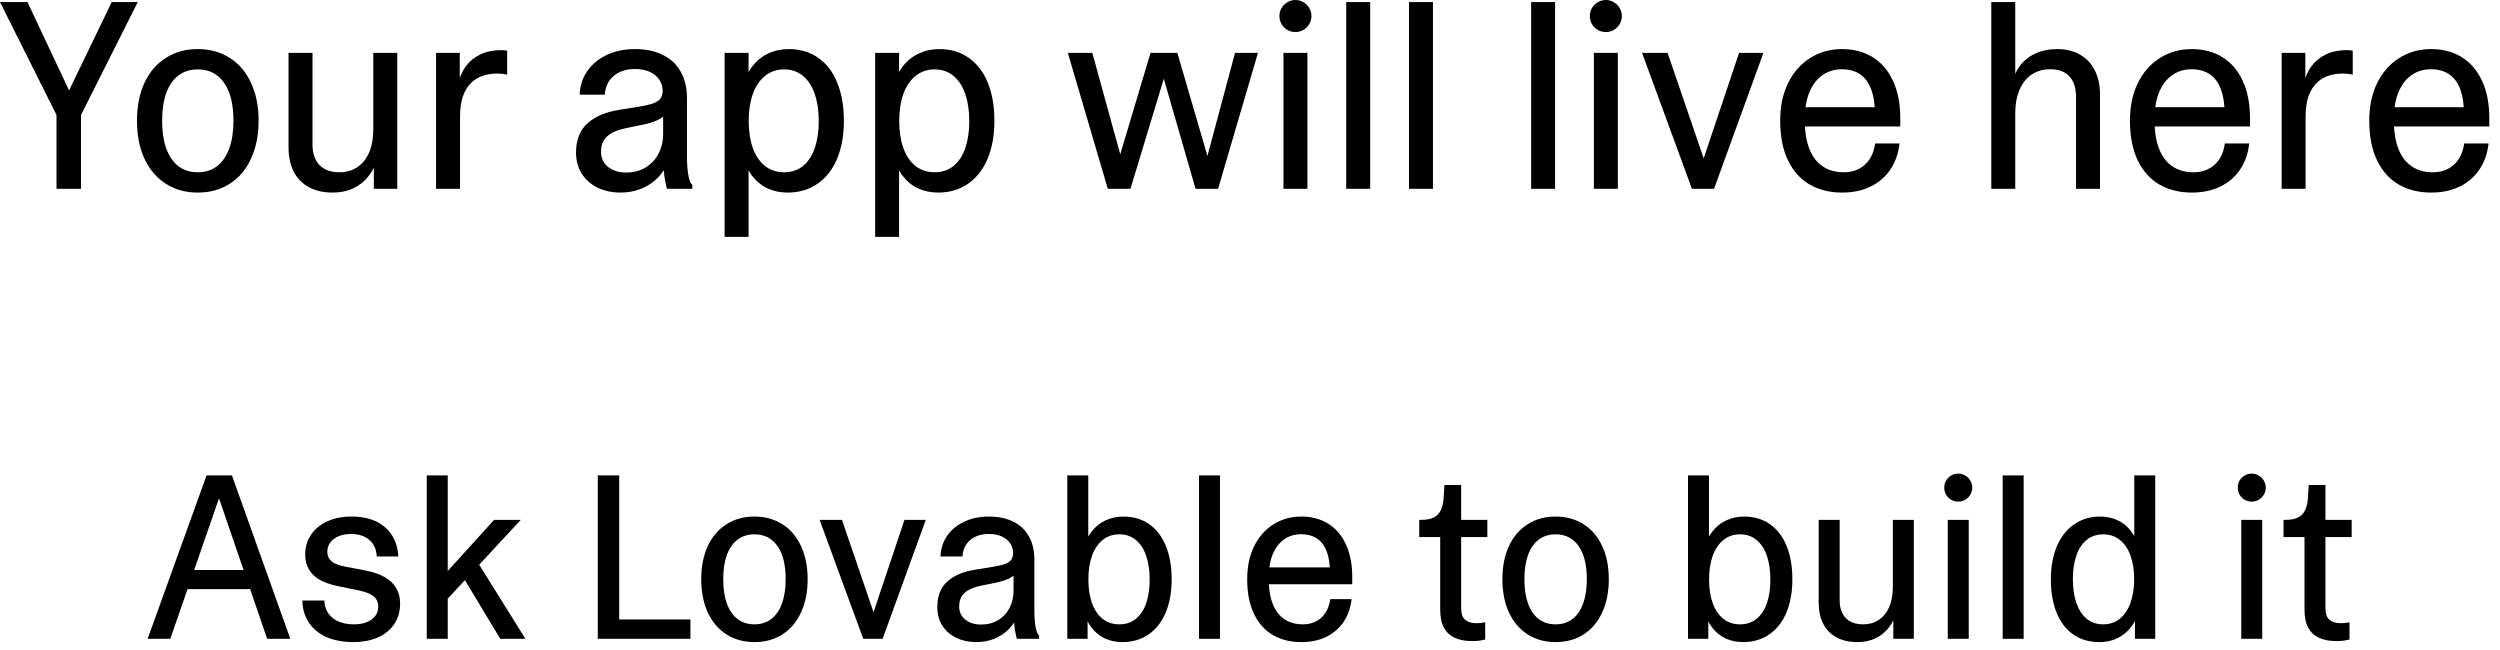
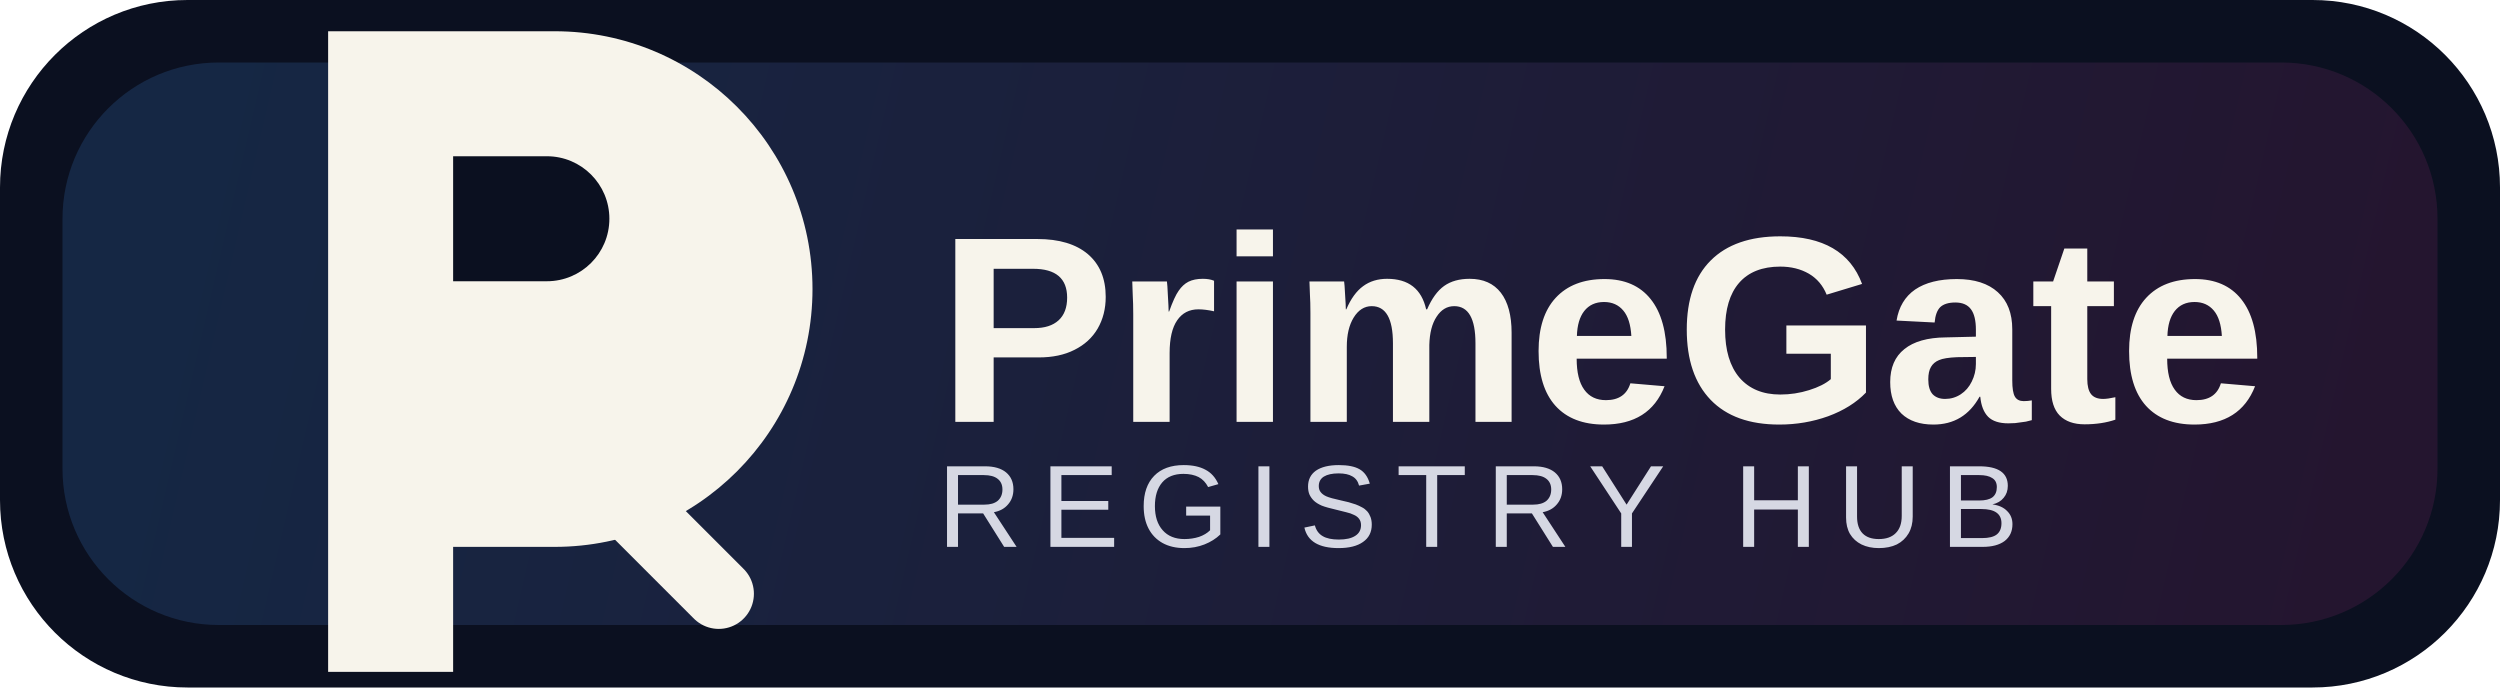
- <svg xmlns="http://www.w3.org/2000/svg" width="150" height="39" viewBox="0 0 150 39" fill="none">
-   <path d="M145.867 11.555C145.143 11.555 144.503 11.398 143.945 11.086C143.388 10.768 142.951 10.287 142.633 9.641C142.315 8.995 142.156 8.193 142.156 7.234C142.156 6.375 142.315 5.622 142.633 4.977C142.956 4.326 143.398 3.826 143.961 3.477C144.523 3.122 145.159 2.945 145.867 2.945C146.565 2.945 147.177 3.107 147.703 3.43C148.229 3.753 148.635 4.227 148.922 4.852C149.214 5.471 149.359 6.221 149.359 7.102C149.359 7.263 149.359 7.424 149.359 7.586H142.891V6.43H148.539L147.836 6.812C147.836 6.219 147.758 5.724 147.602 5.328C147.451 4.932 147.227 4.638 146.93 4.445C146.638 4.253 146.279 4.156 145.852 4.156C145.419 4.156 145.036 4.271 144.703 4.5C144.37 4.729 144.107 5.068 143.914 5.516C143.727 5.964 143.633 6.503 143.633 7.133V7.219C143.633 7.911 143.727 8.49 143.914 8.953C144.102 9.417 144.37 9.763 144.719 9.992C145.068 10.221 145.484 10.336 145.969 10.336C146.474 10.336 146.893 10.188 147.227 9.891C147.565 9.589 147.773 9.161 147.852 8.609H149.312C149.25 9.193 149.073 9.706 148.781 10.148C148.49 10.591 148.094 10.938 147.594 11.188C147.099 11.432 146.523 11.555 145.867 11.555Z" fill="black" />
-   <path d="M136.898 3.172H138.32V5.133L138.211 5.086C138.294 4.669 138.448 4.305 138.672 3.992C138.901 3.68 139.195 3.438 139.555 3.266C139.914 3.094 140.328 3.008 140.797 3.008C140.917 3.008 141.039 3.018 141.164 3.039V4.477C141.065 4.456 140.969 4.44 140.875 4.43C140.781 4.419 140.682 4.414 140.578 4.414C140.099 4.414 139.693 4.51 139.359 4.703C139.026 4.896 138.771 5.185 138.594 5.57C138.422 5.951 138.336 6.424 138.336 6.992V11.328H136.898V3.172Z" fill="black" />
-   <path d="M131.508 11.555C130.784 11.555 130.143 11.398 129.586 11.086C129.029 10.768 128.591 10.287 128.273 9.641C127.956 8.995 127.797 8.193 127.797 7.234C127.797 6.375 127.956 5.622 128.273 4.977C128.596 4.326 129.039 3.826 129.602 3.477C130.164 3.122 130.799 2.945 131.508 2.945C132.206 2.945 132.818 3.107 133.344 3.43C133.87 3.753 134.276 4.227 134.562 4.852C134.854 5.471 135 6.221 135 7.102C135 7.263 135 7.424 135 7.586H128.531V6.43H134.18L133.477 6.812C133.477 6.219 133.398 5.724 133.242 5.328C133.091 4.932 132.867 4.638 132.57 4.445C132.279 4.253 131.919 4.156 131.492 4.156C131.06 4.156 130.677 4.271 130.344 4.5C130.01 4.729 129.747 5.068 129.555 5.516C129.367 5.964 129.273 6.503 129.273 7.133V7.219C129.273 7.911 129.367 8.49 129.555 8.953C129.742 9.417 130.01 9.763 130.359 9.992C130.708 10.221 131.125 10.336 131.609 10.336C132.115 10.336 132.534 10.188 132.867 9.891C133.206 9.589 133.414 9.161 133.492 8.609H134.953C134.891 9.193 134.714 9.706 134.422 10.148C134.13 10.591 133.734 10.938 133.234 11.188C132.74 11.432 132.164 11.555 131.508 11.555Z" fill="black" />
-   <path d="M119.477 0.125H120.914V5.664L120.703 5.055C120.802 4.622 120.971 4.247 121.211 3.93C121.456 3.612 121.766 3.37 122.141 3.203C122.516 3.031 122.943 2.945 123.422 2.945C123.958 2.945 124.419 3.057 124.805 3.281C125.195 3.505 125.492 3.823 125.695 4.234C125.898 4.641 126 5.117 126 5.664V11.328H124.562V5.82C124.562 5.284 124.43 4.872 124.164 4.586C123.904 4.299 123.518 4.156 123.008 4.156C122.596 4.156 122.232 4.258 121.914 4.461C121.602 4.664 121.357 4.969 121.18 5.375C121.003 5.776 120.914 6.263 120.914 6.836V11.328H119.477V0.125Z" fill="black" />
-   <path d="M110.523 11.555C109.799 11.555 109.159 11.398 108.602 11.086C108.044 10.768 107.607 10.287 107.289 9.641C106.971 8.995 106.812 8.193 106.812 7.234C106.812 6.375 106.971 5.622 107.289 4.977C107.612 4.326 108.055 3.826 108.617 3.477C109.18 3.122 109.815 2.945 110.523 2.945C111.221 2.945 111.833 3.107 112.359 3.43C112.885 3.753 113.292 4.227 113.578 4.852C113.87 5.471 114.016 6.221 114.016 7.102C114.016 7.263 114.016 7.424 114.016 7.586H107.547V6.43H113.195L112.492 6.812C112.492 6.219 112.414 5.724 112.258 5.328C112.107 4.932 111.883 4.638 111.586 4.445C111.294 4.253 110.935 4.156 110.508 4.156C110.076 4.156 109.693 4.271 109.359 4.5C109.026 4.729 108.763 5.068 108.57 5.516C108.383 5.964 108.289 6.503 108.289 7.133V7.219C108.289 7.911 108.383 8.49 108.57 8.953C108.758 9.417 109.026 9.763 109.375 9.992C109.724 10.221 110.141 10.336 110.625 10.336C111.13 10.336 111.549 10.188 111.883 9.891C112.221 9.589 112.43 9.161 112.508 8.609H113.969C113.906 9.193 113.729 9.706 113.438 10.148C113.146 10.591 112.75 10.938 112.25 11.188C111.755 11.432 111.18 11.555 110.523 11.555Z" fill="black" />
-   <path d="M98.523 3.172H100.055L102.359 9.906H102.086L104.344 3.172H105.805L102.844 11.328H101.516L98.523 3.172Z" fill="black" />
-   <path d="M95.633 3.172H97.07V11.328H95.633V3.172ZM96.352 1.922C96.18 1.922 96.018 1.88 95.867 1.797C95.721 1.708 95.604 1.591 95.516 1.445C95.432 1.294 95.391 1.133 95.391 0.961C95.391 0.789 95.432 0.63 95.516 0.484C95.604 0.333 95.721 0.216 95.867 0.133C96.018 0.044 96.18 0 96.352 0C96.523 0 96.682 0.044 96.828 0.133C96.979 0.216 97.096 0.333 97.18 0.484C97.268 0.63 97.312 0.789 97.312 0.961C97.312 1.133 97.268 1.294 97.18 1.445C97.096 1.591 96.979 1.708 96.828 1.797C96.682 1.88 96.523 1.922 96.352 1.922Z" fill="black" />
-   <path d="M91.867 0.125H93.305V11.328H91.867V0.125Z" fill="black" />
-   <path d="M84.539 0.125H85.977V11.328H84.539V0.125Z" fill="black" />
-   <path d="M80.773 0.125H82.211V11.328H80.773V0.125Z" fill="black" />
-   <path d="M77.008 3.172H78.445V11.328H77.008V3.172ZM77.727 1.922C77.555 1.922 77.393 1.88 77.242 1.797C77.096 1.708 76.979 1.591 76.891 1.445C76.807 1.294 76.766 1.133 76.766 0.961C76.766 0.789 76.807 0.63 76.891 0.484C76.979 0.333 77.096 0.216 77.242 0.133C77.393 0.044 77.555 0 77.727 0C77.898 0 78.057 0.044 78.203 0.133C78.354 0.216 78.471 0.333 78.555 0.484C78.643 0.63 78.688 0.789 78.688 0.961C78.688 1.133 78.643 1.294 78.555 1.445C78.471 1.591 78.354 1.708 78.203 1.797C78.057 1.88 77.898 1.922 77.727 1.922Z" fill="black" />
-   <path d="M64.07 3.172H65.539L67.508 10.32H66.898L69.031 3.172H70.641L72.727 10.32H72.188L74.102 3.172H75.477L73.086 11.328H71.734L69.508 3.617H70.164L67.828 11.328H66.469L64.07 3.172Z" fill="black" />
-   <path d="M56.289 11.555C55.852 11.555 55.45 11.471 55.086 11.305C54.727 11.138 54.417 10.885 54.156 10.547C53.901 10.208 53.711 9.786 53.586 9.281L53.898 9.602V11.328H52.508V3.172H53.945V4.992L53.602 5.219C53.711 4.745 53.896 4.339 54.156 4C54.417 3.656 54.734 3.396 55.109 3.219C55.49 3.036 55.904 2.945 56.352 2.945C57.044 2.945 57.638 3.122 58.133 3.477C58.633 3.826 59.013 4.326 59.273 4.977C59.534 5.622 59.664 6.38 59.664 7.25C59.664 8.115 59.529 8.872 59.258 9.523C58.987 10.169 58.596 10.669 58.086 11.023C57.575 11.378 56.977 11.555 56.289 11.555ZM56.078 10.336C56.526 10.336 56.906 10.208 57.219 9.953C57.531 9.693 57.766 9.333 57.922 8.875C58.078 8.411 58.156 7.875 58.156 7.266C58.156 6.656 58.078 6.12 57.922 5.656C57.766 5.188 57.531 4.823 57.219 4.562C56.906 4.297 56.526 4.164 56.078 4.164C55.63 4.164 55.245 4.297 54.922 4.562C54.604 4.823 54.362 5.188 54.195 5.656C54.034 6.12 53.953 6.656 53.953 7.266C53.953 7.87 54.034 8.404 54.195 8.867C54.362 9.331 54.604 9.693 54.922 9.953C55.245 10.208 55.63 10.336 56.078 10.336ZM52.508 9.664H53.945V14.211H52.508V9.664Z" fill="black" />
-   <path d="M47.258 11.555C46.82 11.555 46.419 11.471 46.055 11.305C45.695 11.138 45.385 10.885 45.125 10.547C44.87 10.208 44.68 9.786 44.555 9.281L44.867 9.602V11.328H43.477V3.172H44.914V4.992L44.57 5.219C44.68 4.745 44.865 4.339 45.125 4C45.385 3.656 45.703 3.396 46.078 3.219C46.458 3.036 46.872 2.945 47.32 2.945C48.013 2.945 48.607 3.122 49.102 3.477C49.602 3.826 49.982 4.326 50.242 4.977C50.503 5.622 50.633 6.38 50.633 7.25C50.633 8.115 50.497 8.872 50.227 9.523C49.956 10.169 49.565 10.669 49.055 11.023C48.544 11.378 47.945 11.555 47.258 11.555ZM47.047 10.336C47.495 10.336 47.875 10.208 48.188 9.953C48.5 9.693 48.734 9.333 48.891 8.875C49.047 8.411 49.125 7.875 49.125 7.266C49.125 6.656 49.047 6.12 48.891 5.656C48.734 5.188 48.5 4.823 48.188 4.562C47.875 4.297 47.495 4.164 47.047 4.164C46.599 4.164 46.214 4.297 45.891 4.562C45.573 4.823 45.331 5.188 45.164 5.656C45.003 6.12 44.922 6.656 44.922 7.266C44.922 7.87 45.003 8.404 45.164 8.867C45.331 9.331 45.573 9.693 45.891 9.953C46.214 10.208 46.599 10.336 47.047 10.336ZM43.477 9.664H44.914V14.211H43.477V9.664Z" fill="black" />
-   <path d="M37.234 11.555C36.729 11.555 36.273 11.458 35.867 11.266C35.461 11.068 35.141 10.787 34.906 10.422C34.677 10.057 34.562 9.633 34.562 9.148C34.562 8.404 34.786 7.826 35.234 7.414C35.688 6.997 36.32 6.724 37.133 6.594L38.43 6.383C38.763 6.326 39.023 6.263 39.211 6.195C39.398 6.122 39.536 6.029 39.625 5.914C39.714 5.794 39.758 5.635 39.758 5.438C39.758 5.219 39.698 5.01 39.578 4.812C39.458 4.615 39.273 4.453 39.023 4.328C38.773 4.203 38.464 4.141 38.094 4.141C37.573 4.141 37.148 4.279 36.82 4.555C36.497 4.826 36.32 5.201 36.289 5.68H34.781C34.797 5.159 34.945 4.693 35.227 4.281C35.508 3.865 35.896 3.539 36.391 3.305C36.885 3.065 37.453 2.945 38.094 2.945C38.745 2.945 39.305 3.062 39.773 3.297C40.242 3.526 40.599 3.862 40.844 4.305C41.094 4.747 41.219 5.276 41.219 5.891V9.438C41.219 9.818 41.245 10.169 41.297 10.492C41.354 10.81 41.435 11.013 41.539 11.102V11.328H40.016C39.953 11.104 39.901 10.844 39.859 10.547C39.823 10.245 39.805 9.951 39.805 9.664L40.062 9.742C39.938 10.081 39.74 10.388 39.469 10.664C39.198 10.94 38.87 11.159 38.484 11.32C38.099 11.477 37.682 11.555 37.234 11.555ZM37.555 10.352C38.008 10.352 38.404 10.25 38.742 10.047C39.081 9.839 39.339 9.56 39.516 9.211C39.698 8.857 39.789 8.464 39.789 8.031V6.812L39.953 6.836C39.802 7.008 39.609 7.143 39.375 7.242C39.146 7.341 38.836 7.43 38.445 7.508L37.586 7.68C37.06 7.789 36.675 7.956 36.43 8.18C36.185 8.398 36.062 8.706 36.062 9.102C36.062 9.482 36.203 9.786 36.484 10.016C36.771 10.24 37.128 10.352 37.555 10.352Z" fill="black" />
-   <path d="M26.164 3.172H27.586V5.133L27.477 5.086C27.56 4.669 27.713 4.305 27.938 3.992C28.167 3.68 28.461 3.438 28.82 3.266C29.18 3.094 29.594 3.008 30.062 3.008C30.182 3.008 30.305 3.018 30.43 3.039V4.477C30.331 4.456 30.234 4.44 30.141 4.43C30.047 4.419 29.948 4.414 29.844 4.414C29.365 4.414 28.958 4.51 28.625 4.703C28.292 4.896 28.037 5.185 27.859 5.57C27.688 5.951 27.602 6.424 27.602 6.992V11.328H26.164V3.172Z" fill="black" />
-   <path d="M19.969 11.555C19.417 11.555 18.94 11.448 18.539 11.234C18.143 11.021 17.838 10.711 17.625 10.305C17.417 9.898 17.312 9.409 17.312 8.836V3.172H18.75V8.672C18.75 9.198 18.888 9.607 19.164 9.898C19.44 10.19 19.841 10.336 20.367 10.336C20.768 10.336 21.12 10.237 21.422 10.039C21.729 9.841 21.969 9.549 22.141 9.164C22.312 8.773 22.398 8.299 22.398 7.742V3.172H23.836V11.328H22.43V8.836L22.672 9.438C22.552 9.87 22.367 10.245 22.117 10.562C21.872 10.88 21.568 11.125 21.203 11.297C20.838 11.469 20.427 11.555 19.969 11.555Z" fill="black" />
-   <path d="M11.867 11.555C11.138 11.555 10.497 11.378 9.945 11.023C9.393 10.669 8.966 10.167 8.664 9.516C8.367 8.865 8.219 8.107 8.219 7.242C8.219 6.378 8.367 5.622 8.664 4.977C8.966 4.326 9.393 3.826 9.945 3.477C10.497 3.122 11.138 2.945 11.867 2.945C12.596 2.945 13.237 3.122 13.789 3.477C14.341 3.826 14.766 4.326 15.062 4.977C15.365 5.622 15.516 6.378 15.516 7.242C15.516 8.107 15.365 8.865 15.062 9.516C14.766 10.167 14.341 10.669 13.789 11.023C13.237 11.378 12.596 11.555 11.867 11.555ZM11.867 10.336C12.315 10.336 12.698 10.216 13.016 9.977C13.338 9.732 13.583 9.378 13.75 8.914C13.922 8.451 14.008 7.893 14.008 7.242C14.008 6.263 13.82 5.505 13.445 4.969C13.07 4.432 12.544 4.164 11.867 4.164C11.419 4.164 11.034 4.284 10.711 4.523C10.393 4.763 10.148 5.115 9.977 5.578C9.81 6.036 9.727 6.591 9.727 7.242C9.727 7.893 9.81 8.451 9.977 8.914C10.148 9.378 10.393 9.732 10.711 9.977C11.034 10.216 11.419 10.336 11.867 10.336Z" fill="black" />
-   <path d="M3.391 6.18L3.711 7.539L0 0.125H1.648L4.414 6H3.867L6.703 0.125H8.266L4.539 7.539L4.859 6.18V11.328H3.391V6.18Z" fill="black" />
-   <path d="M140.19 38.465C139.789 38.465 139.448 38.403 139.165 38.28C138.882 38.157 138.661 37.957 138.502 37.679C138.347 37.396 138.27 37.029 138.27 36.578V32.224H137.012V31.191H137.135C137.445 31.191 137.693 31.144 137.88 31.048C138.071 30.952 138.215 30.804 138.311 30.604C138.406 30.403 138.463 30.136 138.481 29.804L138.522 29.1H139.527V31.301L139.377 31.191H141.1V32.224H139.527V36.496C139.527 36.82 139.607 37.05 139.767 37.187C139.931 37.323 140.159 37.392 140.45 37.392C140.637 37.392 140.81 37.373 140.97 37.337V38.369C140.828 38.406 140.699 38.431 140.58 38.444C140.462 38.458 140.332 38.465 140.19 38.465Z" fill="black" />
-   <path d="M134.476 31.191H135.733V38.328H134.476V31.191ZM135.104 30.098C134.954 30.098 134.813 30.061 134.681 29.988C134.553 29.911 134.451 29.808 134.373 29.681C134.3 29.549 134.264 29.407 134.264 29.257C134.264 29.106 134.3 28.967 134.373 28.84C134.451 28.708 134.553 28.605 134.681 28.532C134.813 28.455 134.954 28.416 135.104 28.416C135.255 28.416 135.394 28.455 135.521 28.532C135.654 28.605 135.756 28.708 135.829 28.84C135.907 28.967 135.945 29.106 135.945 29.257C135.945 29.407 135.907 29.549 135.829 29.681C135.756 29.808 135.654 29.911 135.521 29.988C135.394 30.061 135.255 30.098 135.104 30.098Z" fill="black" />
-   <path d="M128.057 28.525H129.314V31.191H128.057V28.525ZM125.965 38.526C125.354 38.526 124.83 38.374 124.393 38.068C123.955 37.758 123.622 37.323 123.395 36.763C123.167 36.198 123.053 35.535 123.053 34.773C123.053 34.017 123.171 33.354 123.408 32.784C123.65 32.215 123.994 31.775 124.44 31.465C124.887 31.15 125.409 30.993 126.006 30.993C126.389 30.993 126.737 31.066 127.052 31.212C127.371 31.358 127.642 31.579 127.865 31.875C128.093 32.171 128.262 32.54 128.371 32.982L128.057 32.702V31.191H129.314V38.328H128.098V36.735L128.357 36.537C128.212 37.161 127.924 37.649 127.496 38C127.068 38.351 126.557 38.526 125.965 38.526ZM126.19 37.46C126.582 37.46 126.917 37.346 127.195 37.118C127.478 36.886 127.69 36.567 127.831 36.161C127.977 35.751 128.05 35.279 128.05 34.746C128.05 34.217 127.977 33.75 127.831 33.345C127.69 32.939 127.478 32.625 127.195 32.401C126.917 32.173 126.582 32.06 126.19 32.06C125.799 32.06 125.466 32.173 125.192 32.401C124.919 32.625 124.714 32.939 124.577 33.345C124.44 33.746 124.372 34.213 124.372 34.746C124.372 35.279 124.44 35.751 124.577 36.161C124.714 36.567 124.919 36.886 125.192 37.118C125.466 37.346 125.799 37.46 126.19 37.46Z" fill="black" />
-   <path d="M120.161 28.525H121.419V38.328H120.161V28.525Z" fill="black" />
-   <path d="M116.866 31.191H118.124V38.328H116.866V31.191ZM117.495 30.098C117.345 30.098 117.203 30.061 117.071 29.988C116.944 29.911 116.841 29.808 116.764 29.681C116.691 29.549 116.654 29.407 116.654 29.257C116.654 29.106 116.691 28.967 116.764 28.84C116.841 28.708 116.944 28.605 117.071 28.532C117.203 28.455 117.345 28.416 117.495 28.416C117.646 28.416 117.785 28.455 117.912 28.532C118.044 28.605 118.147 28.708 118.22 28.84C118.297 28.967 118.336 29.106 118.336 29.257C118.336 29.407 118.297 29.549 118.22 29.681C118.147 29.808 118.044 29.911 117.912 29.988C117.785 30.061 117.646 30.098 117.495 30.098Z" fill="black" />
-   <path d="M111.445 38.526C110.962 38.526 110.545 38.433 110.194 38.246C109.848 38.059 109.581 37.788 109.395 37.433C109.212 37.077 109.121 36.649 109.121 36.148V31.191H110.379V36.004C110.379 36.464 110.5 36.822 110.741 37.077C110.983 37.332 111.334 37.46 111.794 37.46C112.145 37.46 112.452 37.373 112.717 37.2C112.986 37.027 113.195 36.772 113.346 36.435C113.496 36.093 113.571 35.678 113.571 35.19V31.191H114.829V38.328H113.599V36.148L113.811 36.674C113.706 37.052 113.544 37.38 113.325 37.658C113.111 37.936 112.844 38.15 112.525 38.301C112.206 38.451 111.846 38.526 111.445 38.526Z" fill="black" />
-   <path d="M104.589 38.526C104.206 38.526 103.855 38.453 103.536 38.308C103.222 38.162 102.951 37.941 102.723 37.645C102.499 37.348 102.333 36.979 102.224 36.537L102.497 36.817V38.328H101.28V31.191H102.538V32.784L102.237 32.982C102.333 32.568 102.495 32.212 102.723 31.916C102.951 31.615 103.229 31.387 103.557 31.232C103.889 31.073 104.252 30.993 104.644 30.993C105.25 30.993 105.769 31.148 106.202 31.458C106.64 31.763 106.972 32.201 107.2 32.77C107.428 33.336 107.542 33.999 107.542 34.76C107.542 35.516 107.424 36.179 107.187 36.749C106.95 37.314 106.608 37.752 106.161 38.062C105.715 38.371 105.19 38.526 104.589 38.526ZM104.404 37.46C104.796 37.46 105.129 37.348 105.402 37.125C105.676 36.897 105.881 36.583 106.018 36.182C106.154 35.776 106.223 35.307 106.223 34.773C106.223 34.24 106.154 33.771 106.018 33.365C105.881 32.955 105.676 32.636 105.402 32.408C105.129 32.176 104.796 32.06 104.404 32.06C104.012 32.06 103.675 32.176 103.393 32.408C103.115 32.636 102.903 32.955 102.757 33.365C102.616 33.771 102.545 34.24 102.545 34.773C102.545 35.302 102.616 35.769 102.757 36.175C102.903 36.58 103.115 36.897 103.393 37.125C103.675 37.348 104.012 37.46 104.404 37.46ZM101.28 28.525H102.538V31.191H101.28V28.525Z" fill="black" />
-   <path d="M93.337 38.526C92.699 38.526 92.138 38.371 91.655 38.062C91.172 37.752 90.799 37.312 90.534 36.742C90.274 36.172 90.144 35.509 90.144 34.753C90.144 33.996 90.274 33.336 90.534 32.77C90.799 32.201 91.172 31.763 91.655 31.458C92.138 31.148 92.699 30.993 93.337 30.993C93.975 30.993 94.535 31.148 95.019 31.458C95.502 31.763 95.873 32.201 96.133 32.77C96.397 33.336 96.529 33.996 96.529 34.753C96.529 35.509 96.397 36.172 96.133 36.742C95.873 37.312 95.502 37.752 95.019 38.062C94.535 38.371 93.975 38.526 93.337 38.526ZM93.337 37.46C93.729 37.46 94.064 37.355 94.342 37.145C94.624 36.931 94.838 36.621 94.984 36.216C95.135 35.81 95.21 35.323 95.21 34.753C95.21 33.896 95.046 33.233 94.718 32.764C94.39 32.294 93.929 32.06 93.337 32.06C92.945 32.06 92.608 32.164 92.325 32.374C92.047 32.584 91.833 32.891 91.683 33.297C91.537 33.698 91.464 34.183 91.464 34.753C91.464 35.323 91.537 35.81 91.683 36.216C91.833 36.621 92.047 36.931 92.325 37.145C92.608 37.355 92.945 37.46 93.337 37.46Z" fill="black" />
-   <path d="M88.333 38.465C87.932 38.465 87.59 38.403 87.308 38.28C87.025 38.157 86.804 37.957 86.644 37.679C86.49 37.396 86.412 37.029 86.412 36.578V32.224H85.154V31.191H85.277C85.587 31.191 85.836 31.144 86.022 31.048C86.214 30.952 86.357 30.804 86.453 30.604C86.549 30.403 86.606 30.136 86.624 29.804L86.665 29.1H87.67V31.301L87.519 31.191H89.242V32.224H87.67V36.496C87.67 36.82 87.75 37.05 87.909 37.187C88.073 37.323 88.301 37.392 88.593 37.392C88.78 37.392 88.953 37.373 89.112 37.337V38.369C88.971 38.406 88.841 38.431 88.723 38.444C88.604 38.458 88.474 38.465 88.333 38.465Z" fill="black" />
-   <path d="M78.079 38.526C77.446 38.526 76.885 38.39 76.397 38.116C75.91 37.838 75.527 37.417 75.249 36.852C74.971 36.286 74.832 35.585 74.832 34.746C74.832 33.994 74.971 33.336 75.249 32.77C75.532 32.201 75.919 31.763 76.411 31.458C76.903 31.148 77.459 30.993 78.079 30.993C78.69 30.993 79.225 31.134 79.686 31.417C80.146 31.7 80.501 32.114 80.752 32.661C81.007 33.203 81.135 33.86 81.135 34.63C81.135 34.771 81.135 34.912 81.135 35.054H75.475V34.042H80.417L79.802 34.377C79.802 33.857 79.733 33.425 79.597 33.078C79.465 32.732 79.269 32.474 79.009 32.306C78.754 32.137 78.439 32.053 78.065 32.053C77.687 32.053 77.352 32.153 77.061 32.353C76.769 32.554 76.539 32.85 76.37 33.242C76.206 33.634 76.124 34.106 76.124 34.657V34.732C76.124 35.339 76.206 35.844 76.37 36.25C76.534 36.656 76.769 36.959 77.074 37.159C77.38 37.36 77.744 37.46 78.168 37.46C78.61 37.46 78.977 37.33 79.269 37.07C79.565 36.806 79.747 36.432 79.815 35.949H81.094C81.039 36.46 80.884 36.908 80.629 37.296C80.374 37.683 80.027 37.986 79.59 38.205C79.157 38.419 78.653 38.526 78.079 38.526Z" fill="black" />
-   <path d="M71.94 28.525H73.198V38.328H71.94V28.525Z" fill="black" />
-   <path d="M67.347 38.526C66.964 38.526 66.613 38.453 66.294 38.308C65.98 38.162 65.708 37.941 65.481 37.645C65.257 37.348 65.091 36.979 64.981 36.537L65.255 36.817V38.328H64.038V31.191H65.296V32.784L64.995 32.982C65.091 32.568 65.253 32.212 65.481 31.916C65.708 31.615 65.986 31.387 66.314 31.232C66.647 31.073 67.009 30.993 67.401 30.993C68.007 30.993 68.527 31.148 68.96 31.458C69.397 31.763 69.73 32.201 69.958 32.77C70.186 33.336 70.3 33.999 70.3 34.76C70.3 35.516 70.181 36.179 69.944 36.749C69.707 37.314 69.366 37.752 68.919 38.062C68.472 38.371 67.948 38.526 67.347 38.526ZM67.162 37.46C67.554 37.46 67.887 37.348 68.16 37.125C68.434 36.897 68.639 36.583 68.775 36.182C68.912 35.776 68.981 35.307 68.981 34.773C68.981 34.24 68.912 33.771 68.775 33.365C68.639 32.955 68.434 32.636 68.16 32.408C67.887 32.176 67.554 32.06 67.162 32.06C66.77 32.06 66.433 32.176 66.15 32.408C65.872 32.636 65.66 32.955 65.515 33.365C65.373 33.771 65.303 34.24 65.303 34.773C65.303 35.302 65.373 35.769 65.515 36.175C65.66 36.58 65.872 36.897 66.15 37.125C66.433 37.348 66.77 37.46 67.162 37.46ZM64.038 28.525H65.296V31.191H64.038V28.525Z" fill="black" />
-   <path d="M58.576 38.526C58.134 38.526 57.735 38.442 57.38 38.273C57.024 38.1 56.744 37.854 56.539 37.535C56.339 37.216 56.238 36.845 56.238 36.421C56.238 35.769 56.434 35.263 56.826 34.903C57.223 34.539 57.776 34.3 58.487 34.185L59.622 34.001C59.914 33.951 60.142 33.896 60.306 33.837C60.47 33.773 60.59 33.691 60.668 33.591C60.745 33.486 60.784 33.347 60.784 33.174C60.784 32.982 60.732 32.8 60.627 32.627C60.522 32.454 60.36 32.312 60.142 32.203C59.923 32.094 59.652 32.039 59.328 32.039C58.872 32.039 58.501 32.16 58.214 32.401C57.931 32.638 57.776 32.967 57.749 33.386H56.43C56.443 32.93 56.573 32.522 56.819 32.162C57.065 31.797 57.405 31.513 57.838 31.308C58.271 31.098 58.768 30.993 59.328 30.993C59.898 30.993 60.388 31.096 60.798 31.301C61.208 31.501 61.52 31.795 61.734 32.183C61.953 32.57 62.062 33.033 62.062 33.57V36.674C62.062 37.007 62.085 37.314 62.131 37.597C62.181 37.875 62.252 38.052 62.343 38.13V38.328H61.01C60.955 38.132 60.91 37.904 60.873 37.645C60.841 37.38 60.825 37.123 60.825 36.872L61.051 36.94C60.941 37.237 60.768 37.505 60.531 37.747C60.294 37.989 60.007 38.18 59.67 38.321C59.333 38.458 58.968 38.526 58.576 38.526ZM58.856 37.474C59.253 37.474 59.599 37.385 59.895 37.207C60.192 37.025 60.417 36.781 60.572 36.476C60.732 36.166 60.812 35.822 60.812 35.443V34.377L60.955 34.398C60.823 34.548 60.654 34.666 60.449 34.753C60.249 34.84 59.977 34.917 59.636 34.985L58.884 35.136C58.423 35.231 58.086 35.377 57.872 35.573C57.658 35.765 57.551 36.033 57.551 36.38C57.551 36.713 57.674 36.979 57.92 37.18C58.171 37.376 58.483 37.474 58.856 37.474Z" fill="black" />
-   <path d="M49.177 31.191H50.517L52.533 37.084H52.294L54.27 31.191H55.548L52.957 38.328H51.795L49.177 31.191Z" fill="black" />
-   <path d="M45.267 38.526C44.629 38.526 44.068 38.371 43.585 38.062C43.102 37.752 42.728 37.312 42.464 36.742C42.204 36.172 42.074 35.509 42.074 34.753C42.074 33.996 42.204 33.336 42.464 32.77C42.728 32.201 43.102 31.763 43.585 31.458C44.068 31.148 44.629 30.993 45.267 30.993C45.905 30.993 46.465 31.148 46.948 31.458C47.431 31.763 47.803 32.201 48.062 32.77C48.327 33.336 48.459 33.996 48.459 34.753C48.459 35.509 48.327 36.172 48.062 36.742C47.803 37.312 47.431 37.752 46.948 38.062C46.465 38.371 45.905 38.526 45.267 38.526ZM45.267 37.46C45.658 37.46 45.993 37.355 46.272 37.145C46.554 36.931 46.768 36.621 46.914 36.216C47.065 35.81 47.14 35.323 47.14 34.753C47.14 33.896 46.976 33.233 46.648 32.764C46.319 32.294 45.859 32.06 45.267 32.06C44.875 32.06 44.537 32.164 44.255 32.374C43.977 32.584 43.763 32.891 43.612 33.297C43.467 33.698 43.394 34.183 43.394 34.753C43.394 35.323 43.467 35.81 43.612 36.216C43.763 36.621 43.977 36.931 44.255 37.145C44.537 37.355 44.875 37.46 45.267 37.46Z" fill="black" />
-   <path d="M35.867 28.525H37.152V37.556L36.934 37.166H41.425V38.328H35.867V28.525Z" fill="black" />
-   <path d="M25.606 28.525H26.864V34.63H26.529L29.646 31.191H31.246L26.331 36.496L26.864 35.402V38.328H25.606V28.525ZM27.705 34.493L28.389 33.304L31.526 38.328H30.016L27.705 34.493Z" fill="black" />
-   <path d="M21.211 38.526C20.591 38.526 20.051 38.426 19.591 38.226C19.135 38.02 18.782 37.731 18.531 37.357C18.281 36.984 18.151 36.542 18.142 36.031H19.461C19.479 36.487 19.65 36.84 19.974 37.091C20.297 37.337 20.719 37.46 21.238 37.46C21.676 37.46 22.027 37.364 22.291 37.173C22.56 36.981 22.694 36.722 22.694 36.394C22.694 36.129 22.599 35.922 22.407 35.772C22.22 35.621 21.915 35.503 21.491 35.416L20.315 35.177C19.627 35.04 19.121 34.815 18.798 34.5C18.474 34.181 18.312 33.769 18.312 33.263C18.312 32.834 18.424 32.449 18.648 32.107C18.871 31.761 19.192 31.49 19.611 31.294C20.031 31.093 20.525 30.993 21.095 30.993C21.678 30.993 22.177 31.096 22.592 31.301C23.006 31.506 23.323 31.791 23.542 32.155C23.761 32.515 23.879 32.925 23.898 33.386H22.605C22.587 32.967 22.439 32.638 22.161 32.401C21.888 32.16 21.523 32.039 21.067 32.039C20.78 32.039 20.53 32.085 20.315 32.176C20.101 32.262 19.935 32.388 19.816 32.552C19.698 32.711 19.639 32.896 19.639 33.105C19.639 33.342 19.721 33.532 19.885 33.673C20.049 33.814 20.309 33.919 20.664 33.987L21.977 34.24C22.414 34.327 22.783 34.457 23.084 34.63C23.385 34.798 23.613 35.015 23.768 35.279C23.927 35.544 24.007 35.851 24.007 36.202C24.007 36.694 23.884 37.116 23.638 37.467C23.396 37.818 23.064 38.082 22.64 38.26C22.216 38.438 21.74 38.526 21.211 38.526Z" fill="black" />
-   <path d="M12.393 28.525H13.917L17.417 38.328H16.029L13.021 29.551H13.261L10.219 38.328H8.858L12.393 28.525ZM10.82 34.199H15.599V35.348H10.82V34.199Z" fill="black" />
+ <svg xmlns="http://www.w3.org/2000/svg" width="160" height="44" viewBox="0 0 160 44" fill="none">
+   <rect width="160" height="44" rx="12" fill="#0B1020" />
+   <rect x="4" y="4" width="152" height="36" rx="10" fill="url(#primegate-placeholder-gradient)" />
+   <path d="M21 10H35.5C44.613 10 52 17.387 52 26.5C52 35.613 44.613 43 35.5 43H29V51H21V10Z" transform="translate(0 -8)" fill="#F7F4EB" />
+   <path d="M29 18V26H35C37.209 26 39 24.209 39 22C39 19.791 37.209 18 35 18H29Z" transform="translate(0 -8)" fill="#0B1020" />
+   <path d="M40 32L46 38" stroke="#F7F4EB" stroke-width="4.5" stroke-linecap="round" />
+   <text x="60" y="27" fill="#F7F4EB" font-family="Segoe UI, Arial, sans-serif" font-size="17" font-weight="700">
+     PrimeGate
+   </text>
+   <text x="60" y="35" fill="#D6D8E3" font-family="Segoe UI, Arial, sans-serif" font-size="7.5" letter-spacing="1.2">
+     REGISTRY HUB
+   </text>
+   <defs>
+     <linearGradient id="primegate-placeholder-gradient" x1="12" y1="8" x2="150" y2="40" gradientUnits="userSpaceOnUse">
+       <stop stop-color="#152744" />
+       <stop offset="1" stop-color="#24152F" />
+     </linearGradient>
+   </defs>
</svg>
